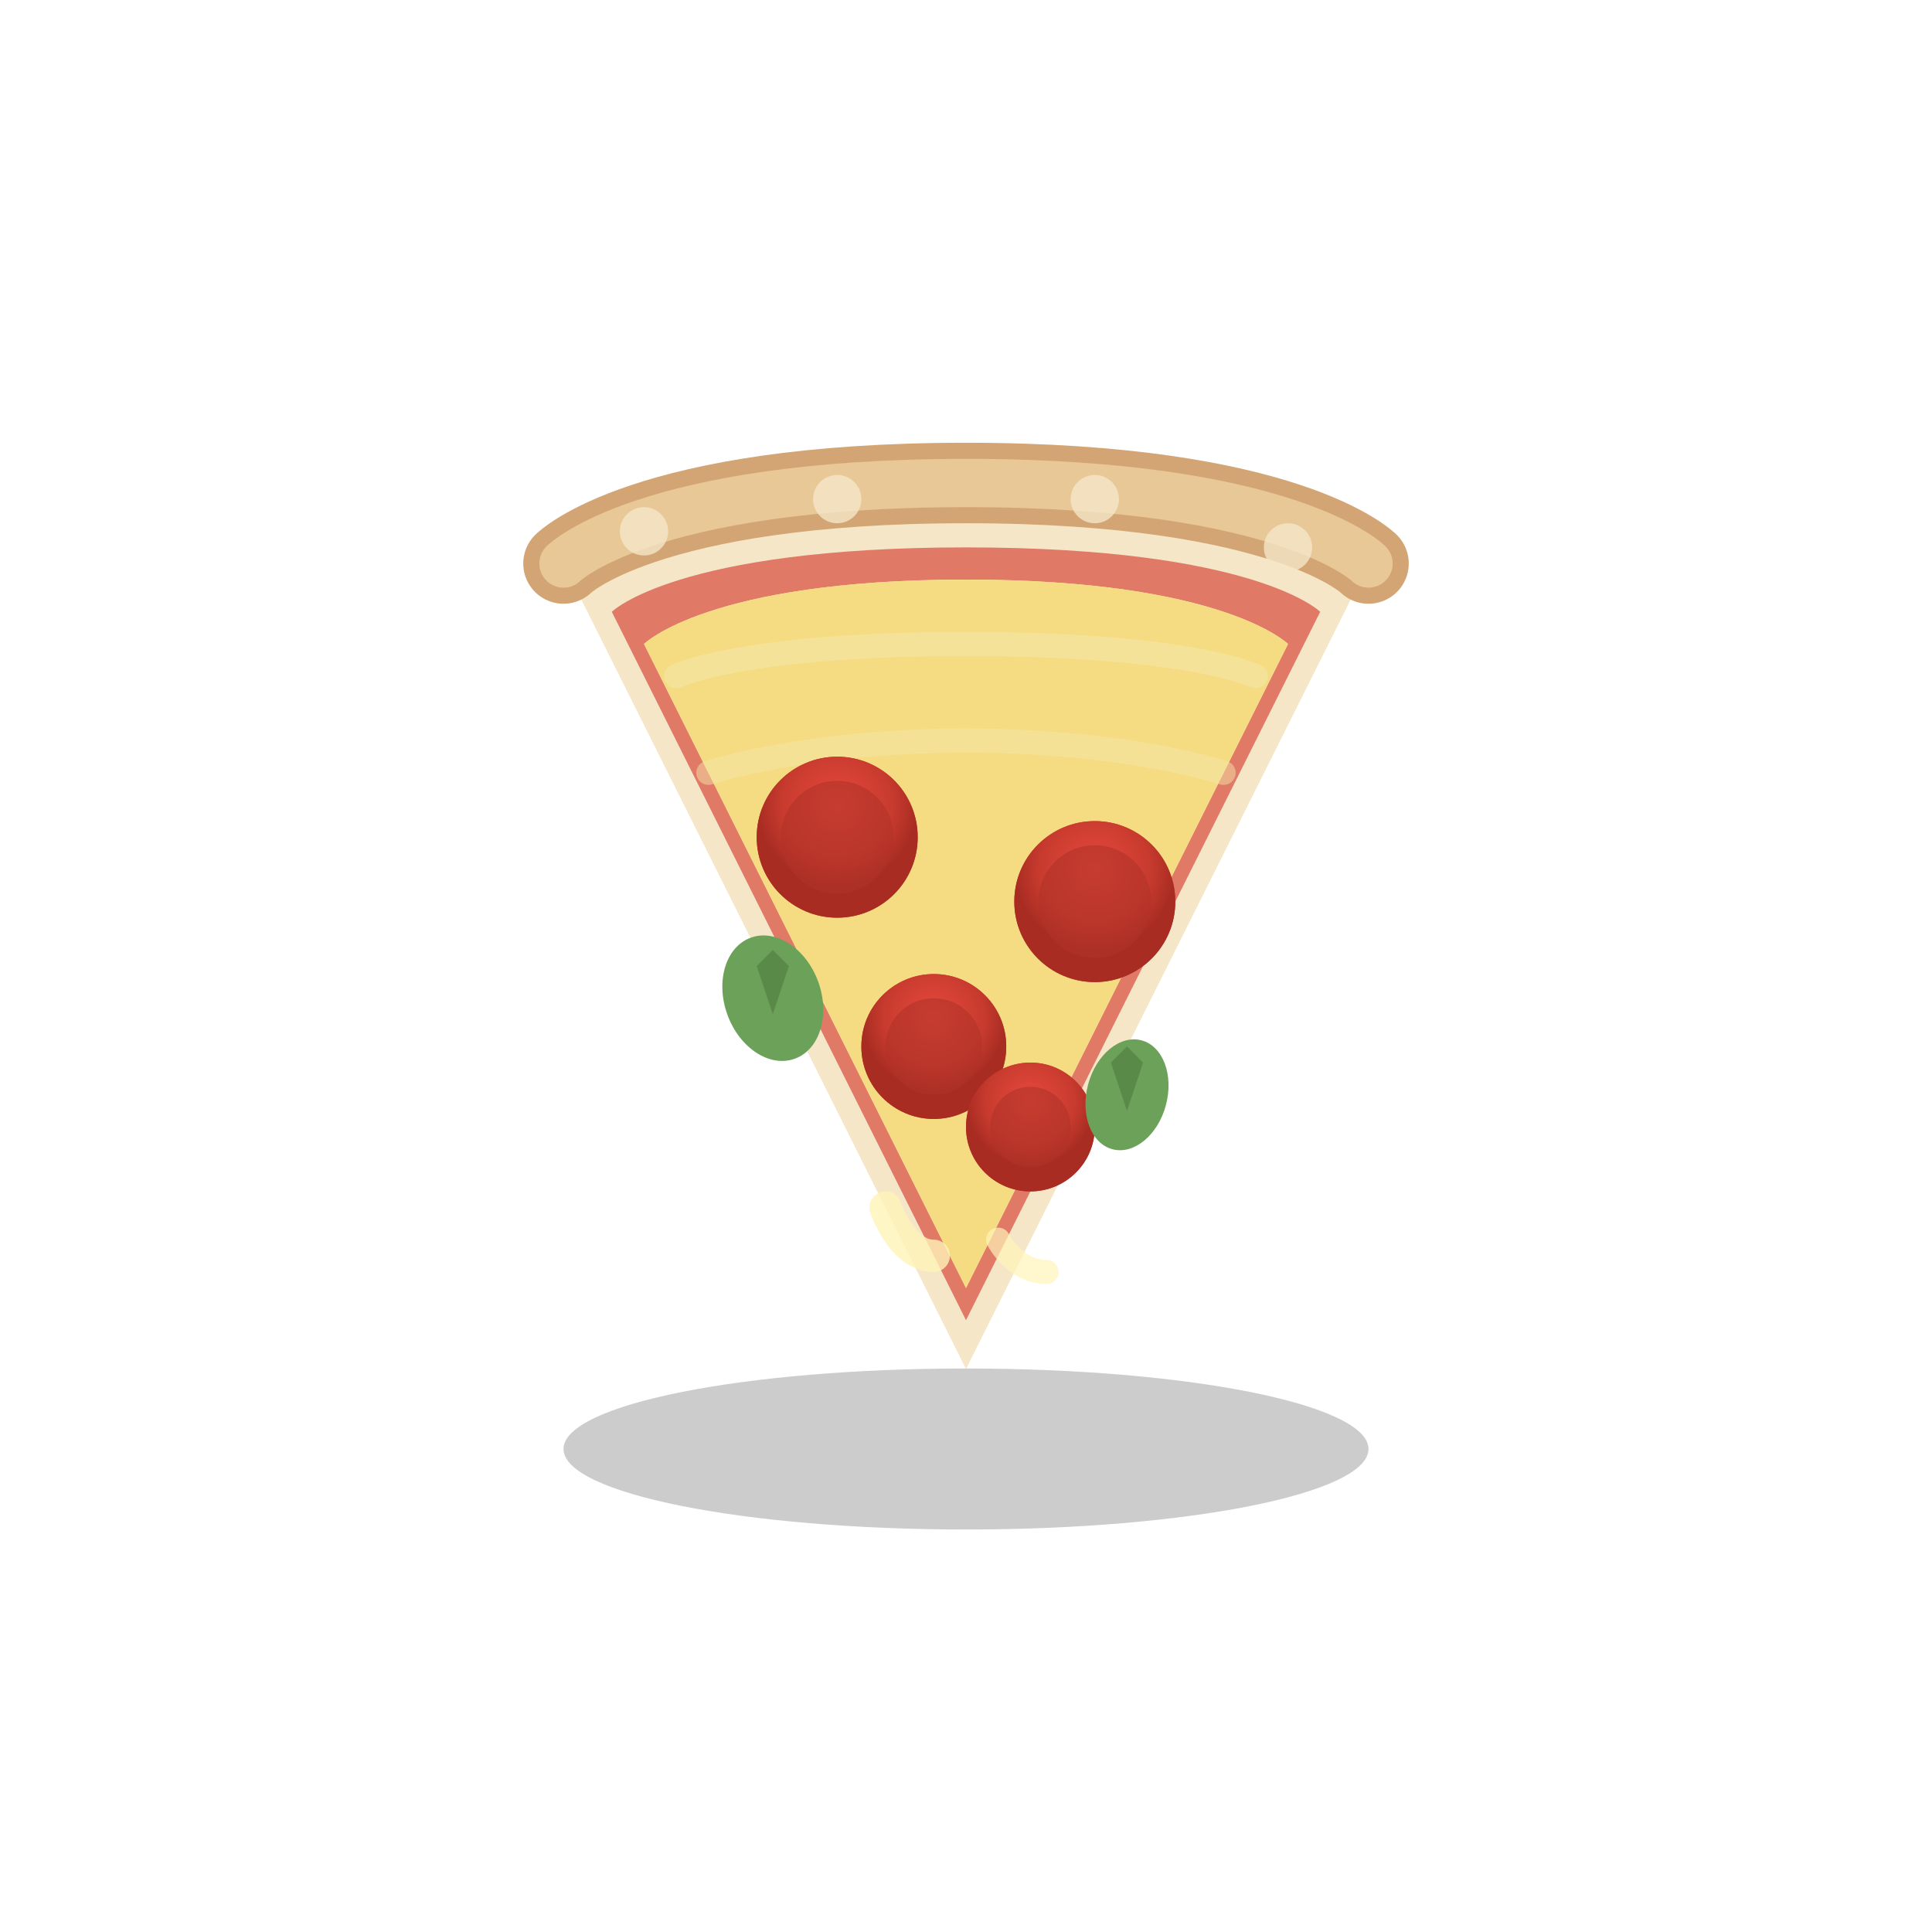
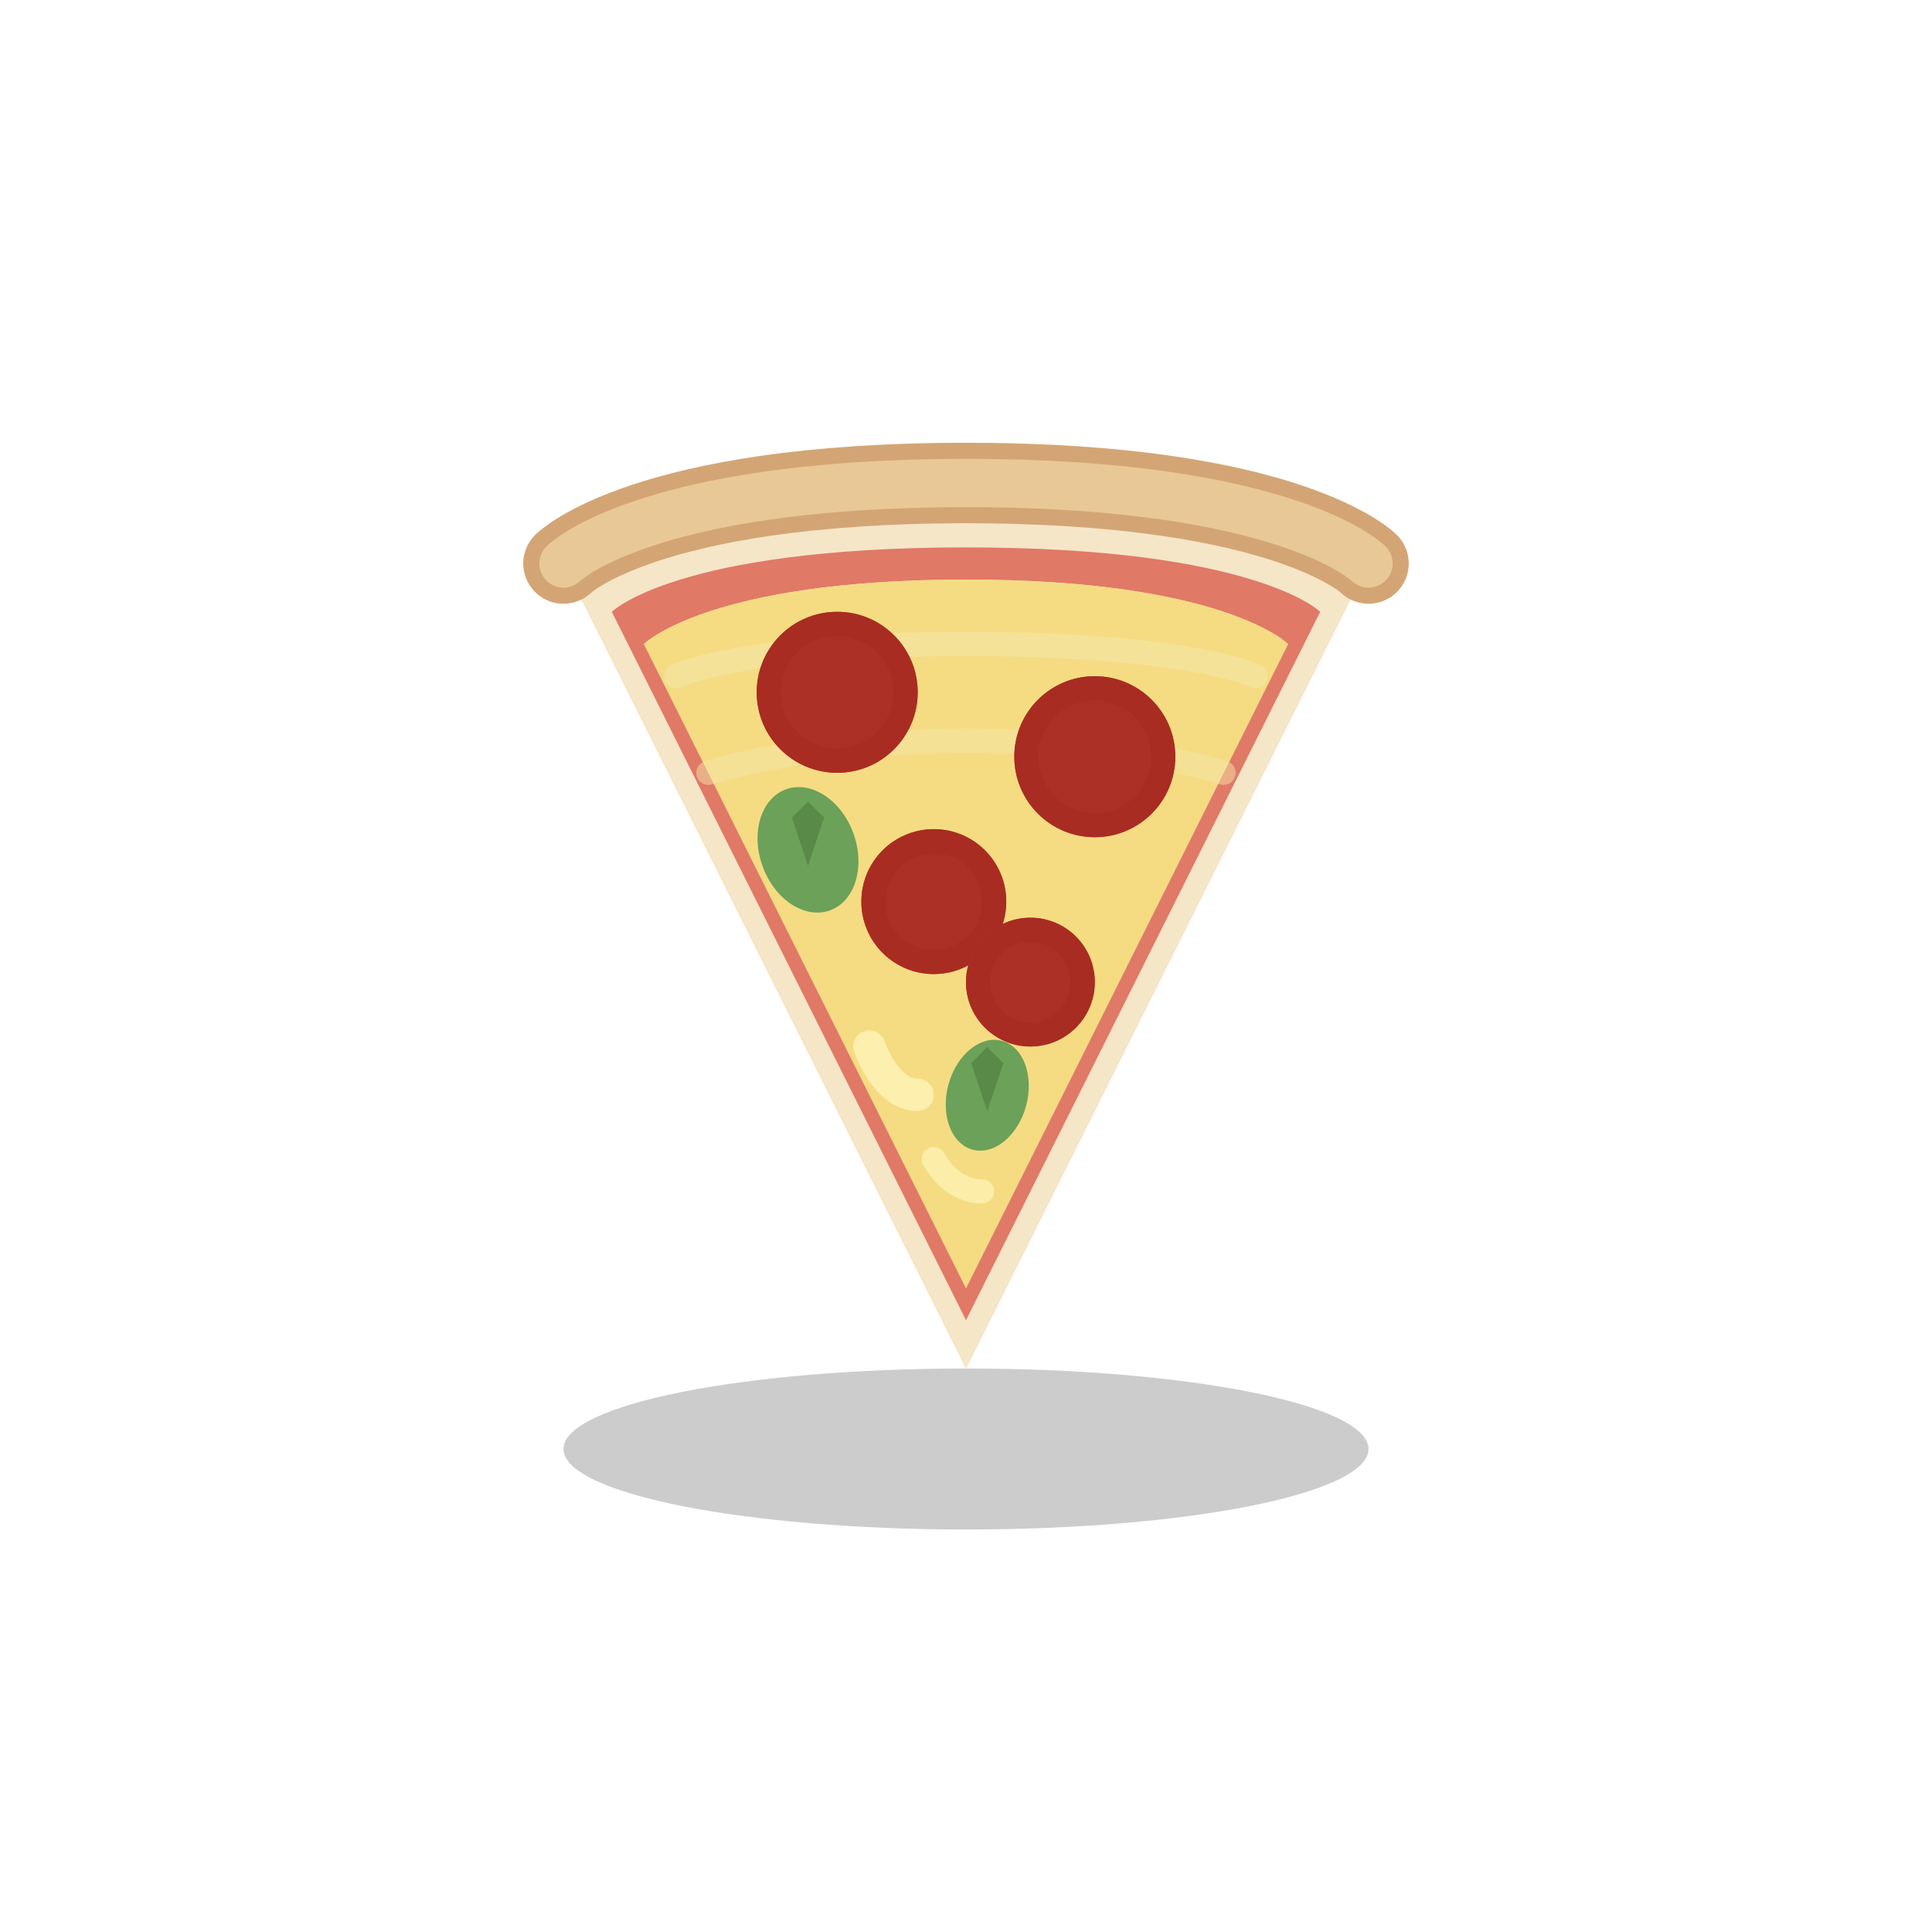
<svg xmlns="http://www.w3.org/2000/svg" width="120" height="120" viewBox="0 0 120 120" fill="none">
-   <ellipse cx="60" cy="90" rx="25" ry="5" fill="#000000" opacity="0.2" />
+   <path opacity="0.2" d="M60 95C73.807 95 85 92.761 85 90C85 87.239 73.807 85 60 85C46.193 85 35 87.239 35 90C35 92.761 46.193 95 60 95Z" fill="black" />
  <path d="M60 85L35 35C35 35 40 30 60 30C80 30 85 35 85 35L60 85Z" fill="#F5DBA3" />
-   <path d="M60 85L35 35C35 35 40 30 60 30C80 30 85 35 85 35L60 85Z" fill="url(#dough-gradient)" />
+   <path d="M60 85L35 35C35 35 40 30 60 30C80 30 85 35 85 35L60 85Z" fill="url(#paint0_linear_17_368)" />
  <path d="M35 35C35 35 40 30 60 30C80 30 85 35 85 35" stroke="#D4A574" stroke-width="5" stroke-linecap="round" />
  <path d="M35 35C35 35 40 30 60 30C80 30 85 35 85 35" stroke="#E8C896" stroke-width="3" stroke-linecap="round" />
-   <circle cx="40" cy="33" r="1.5" fill="#F5E6C8" opacity="0.8" />
-   <circle cx="52" cy="31" r="1.5" fill="#F5E6C8" opacity="0.8" />
-   <circle cx="68" cy="31" r="1.5" fill="#F5E6C8" opacity="0.8" />
-   <circle cx="80" cy="34" r="1.5" fill="#F5E6C8" opacity="0.8" />
-   <path d="M60 82L38 38C38 38 42 34 60 34C78 34 82 38 82 38L60 82Z" fill="#D84A3D" opacity="0.7" />
+   <path opacity="0.7" d="M60 82L38 38C38 38 42 34 60 34C78 34 82 38 82 38L60 82Z" fill="#D84A3D" />
  <path d="M60 80L40 40C40 40 44 36 60 36C76 36 80 40 80 40L60 80Z" fill="#FFF4B8" />
-   <path d="M60 80L40 40C40 40 44 36 60 36C76 36 80 40 80 40L60 80Z" fill="url(#cheese-gradient)" />
-   <path d="M42 42C42 42 46 40 60 40C74 40 78 42 78 42" stroke="#F5E6A8" stroke-width="1.5" opacity="0.6" stroke-linecap="round" />
-   <path d="M44 48C44 48 50 46 60 46C70 46 76 48 76 48" stroke="#F5E6A8" stroke-width="1.5" opacity="0.5" stroke-linecap="round" />
-   <circle cx="52" cy="52" r="5" fill="#C73A2E" />
-   <circle cx="52" cy="52" r="5" fill="url(#pepperoni-gradient)" />
-   <circle cx="52" cy="52" r="3.5" fill="#B03228" opacity="0.6" />
-   <circle cx="68" cy="56" r="5" fill="#C73A2E" />
-   <circle cx="68" cy="56" r="5" fill="url(#pepperoni-gradient)" />
-   <circle cx="68" cy="56" r="3.5" fill="#B03228" opacity="0.6" />
-   <circle cx="58" cy="65" r="4.5" fill="#C73A2E" />
-   <circle cx="58" cy="65" r="4.5" fill="url(#pepperoni-gradient)" />
-   <circle cx="58" cy="65" r="3" fill="#B03228" opacity="0.6" />
-   <circle cx="64" cy="70" r="4" fill="#C73A2E" />
-   <circle cx="64" cy="70" r="4" fill="url(#pepperoni-gradient)" />
-   <circle cx="64" cy="70" r="2.5" fill="#B03228" opacity="0.6" />
-   <ellipse cx="48" cy="62" rx="3" ry="4" fill="#6BA159" transform="rotate(-20 48 62)" />
-   <path d="M47 60L48 59L49 60L48 63Z" fill="#5A8A48" />
-   <ellipse cx="70" cy="68" rx="2.5" ry="3.5" fill="#6BA159" transform="rotate(15 70 68)" />
-   <path d="M69 66L70 65L71 66L70 69Z" fill="#5A8A48" />
-   <path d="M55 75C55 75 56 78 58 78" stroke="#FFF4B8" stroke-width="2" opacity="0.8" stroke-linecap="round" />
-   <path d="M62 77C62 77 63 79 65 79" stroke="#FFF4B8" stroke-width="1.5" opacity="0.7" stroke-linecap="round" />
+   <path d="M60 80L40 40C40 40 44 36 60 36C76 36 80 40 80 40L60 80Z" fill="url(#paint1_radial_17_368)" />
+   <path opacity="0.6" d="M42 42C42 42 46 40 60 40C74 40 78 42 78 42" stroke="#F5E6A8" stroke-width="1.5" stroke-linecap="round" />
+   <path opacity="0.5" d="M44 48C44 48 50 46 60 46C70 46 76 48 76 48" stroke="#F5E6A8" stroke-width="1.5" stroke-linecap="round" />
+   <path d="M52 48C54.761 48 57 45.761 57 43C57 40.239 54.761 38 52 38C49.239 38 47 40.239 47 43C47 45.761 49.239 48 52 48Z" fill="#C73A2E" />
+   <path d="M52 48C54.761 48 57 45.761 57 43C57 40.239 54.761 38 52 38C49.239 38 47 40.239 47 43C47 45.761 49.239 48 52 48Z" fill="url(#paint2_radial_17_368)" />
+   <path opacity="0.6" d="M52 46.5C53.933 46.5 55.5 44.933 55.5 43C55.5 41.067 53.933 39.5 52 39.5C50.067 39.5 48.5 41.067 48.5 43C48.5 44.933 50.067 46.5 52 46.5Z" fill="#B03228" />
+   <path d="M68 52C70.761 52 73 49.761 73 47C73 44.239 70.761 42 68 42C65.239 42 63 44.239 63 47C63 49.761 65.239 52 68 52Z" fill="#C73A2E" />
+   <path d="M68 52C70.761 52 73 49.761 73 47C73 44.239 70.761 42 68 42C65.239 42 63 44.239 63 47C63 49.761 65.239 52 68 52Z" fill="url(#paint3_radial_17_368)" />
+   <path opacity="0.6" d="M68 50.5C69.933 50.5 71.5 48.933 71.5 47C71.5 45.067 69.933 43.5 68 43.5C66.067 43.5 64.5 45.067 64.5 47C64.5 48.933 66.067 50.5 68 50.5Z" fill="#B03228" />
+   <path d="M58 60.5C60.485 60.5 62.5 58.485 62.5 56C62.5 53.515 60.485 51.5 58 51.5C55.515 51.5 53.5 53.515 53.5 56C53.5 58.485 55.515 60.5 58 60.5Z" fill="#C73A2E" />
+   <path d="M58 60.5C60.485 60.5 62.5 58.485 62.5 56C62.5 53.515 60.485 51.5 58 51.5C55.515 51.5 53.5 53.515 53.5 56C53.5 58.485 55.515 60.5 58 60.5Z" fill="url(#paint4_radial_17_368)" />
+   <path opacity="0.6" d="M58 59C59.657 59 61 57.657 61 56C61 54.343 59.657 53 58 53C56.343 53 55 54.343 55 56C55 57.657 56.343 59 58 59Z" fill="#B03228" />
+   <path d="M64 65C66.209 65 68 63.209 68 61C68 58.791 66.209 57 64 57C61.791 57 60 58.791 60 61C60 63.209 61.791 65 64 65Z" fill="#C73A2E" />
+   <path d="M64 65C66.209 65 68 63.209 68 61C68 58.791 66.209 57 64 57C61.791 57 60 58.791 60 61C60 63.209 61.791 65 64 65Z" fill="url(#paint5_radial_17_368)" />
+   <path opacity="0.6" d="M64 63.5C65.381 63.5 66.5 62.381 66.5 61C66.5 59.619 65.381 58.5 64 58.5C62.619 58.5 61.5 59.619 61.5 61C61.5 62.381 62.619 63.5 64 63.5Z" fill="#B03228" />
+   <path d="M51.555 56.544C53.112 55.977 53.762 53.835 53.006 51.759C52.251 49.683 50.376 48.459 48.819 49.026C47.262 49.593 46.612 51.735 47.368 53.811C48.124 55.887 49.998 57.11 51.555 56.544Z" fill="#6BA159" />
+   <path d="M49.187 50.785L50.187 49.785L51.187 50.785L50.187 53.785L49.187 50.785Z" fill="#5A8A48" />
+   <path d="M60.415 71.409C61.748 71.766 63.235 70.542 63.736 68.675C64.236 66.808 63.56 65.004 62.227 64.647C60.893 64.29 59.406 65.514 58.906 67.381C58.406 69.248 59.081 71.051 60.415 71.409Z" fill="#6BA159" />
+   <path d="M60.321 66.028L61.321 65.028L62.321 66.028L61.321 69.028L60.321 66.028Z" fill="#5A8A48" />
+   <path opacity="0.8" d="M54 65C54 65 55 68 57 68" stroke="#FFF4B8" stroke-width="2" stroke-linecap="round" />
+   <path opacity="0.7" d="M58 72C58 72 59 74 61 74" stroke="#FFF4B8" stroke-width="1.5" stroke-linecap="round" />
  <defs>
-     <linearGradient id="dough-gradient" x1="60" y1="30" x2="60" y2="85">
-       <stop offset="0%" stop-color="#F5E6C8" />
-       <stop offset="100%" stop-color="#D4A574" />
+     <linearGradient id="paint0_linear_17_368" x1="3035" y1="1680" x2="3035" y2="4705" gradientUnits="userSpaceOnUse">
+       <stop stop-color="#F5E6C8" />
+       <stop offset="1" stop-color="#D4A574" />
    </linearGradient>
-     <radialGradient id="cheese-gradient" cx="60" cy="50">
-       <stop offset="0%" stop-color="#FFFEF0" />
-       <stop offset="50%" stop-color="#FFF4B8" />
-       <stop offset="100%" stop-color="#F5DC82" />
+     <radialGradient id="paint1_radial_17_368" cx="0" cy="0" r="1" gradientUnits="userSpaceOnUse" gradientTransform="translate(2440 2236) scale(20 22)">
+       <stop stop-color="#FFFEF0" />
+       <stop offset="0.5" stop-color="#FFF4B8" />
+       <stop offset="1" stop-color="#F5DC82" />
    </radialGradient>
-     <radialGradient id="pepperoni-gradient" cx="50%" cy="30%">
-       <stop offset="0%" stop-color="#E84A3D" />
-       <stop offset="70%" stop-color="#C73A2E" />
-       <stop offset="100%" stop-color="#A82C22" />
+     <radialGradient id="paint2_radial_17_368" cx="0" cy="0" r="1" gradientUnits="userSpaceOnUse" gradientTransform="translate(547 338) scale(5)">
+       <stop stop-color="#E84A3D" />
+       <stop offset="0.7" stop-color="#C73A2E" />
+       <stop offset="1" stop-color="#A82C22" />
+     </radialGradient>
+     <radialGradient id="paint3_radial_17_368" cx="0" cy="0" r="1" gradientUnits="userSpaceOnUse" gradientTransform="translate(563 342) scale(5)">
+       <stop stop-color="#E84A3D" />
+       <stop offset="0.7" stop-color="#C73A2E" />
+       <stop offset="1" stop-color="#A82C22" />
+     </radialGradient>
+     <radialGradient id="paint4_radial_17_368" cx="0" cy="0" r="1" gradientUnits="userSpaceOnUse" gradientTransform="translate(503.5 321.5) scale(4.5)">
+       <stop stop-color="#E84A3D" />
+       <stop offset="0.7" stop-color="#C73A2E" />
+       <stop offset="1" stop-color="#A82C22" />
+     </radialGradient>
+     <radialGradient id="paint5_radial_17_368" cx="0" cy="0" r="1" gradientUnits="userSpaceOnUse" gradientTransform="translate(460 297) scale(4)">
+       <stop stop-color="#E84A3D" />
+       <stop offset="0.7" stop-color="#C73A2E" />
+       <stop offset="1" stop-color="#A82C22" />
    </radialGradient>
  </defs>
</svg>
